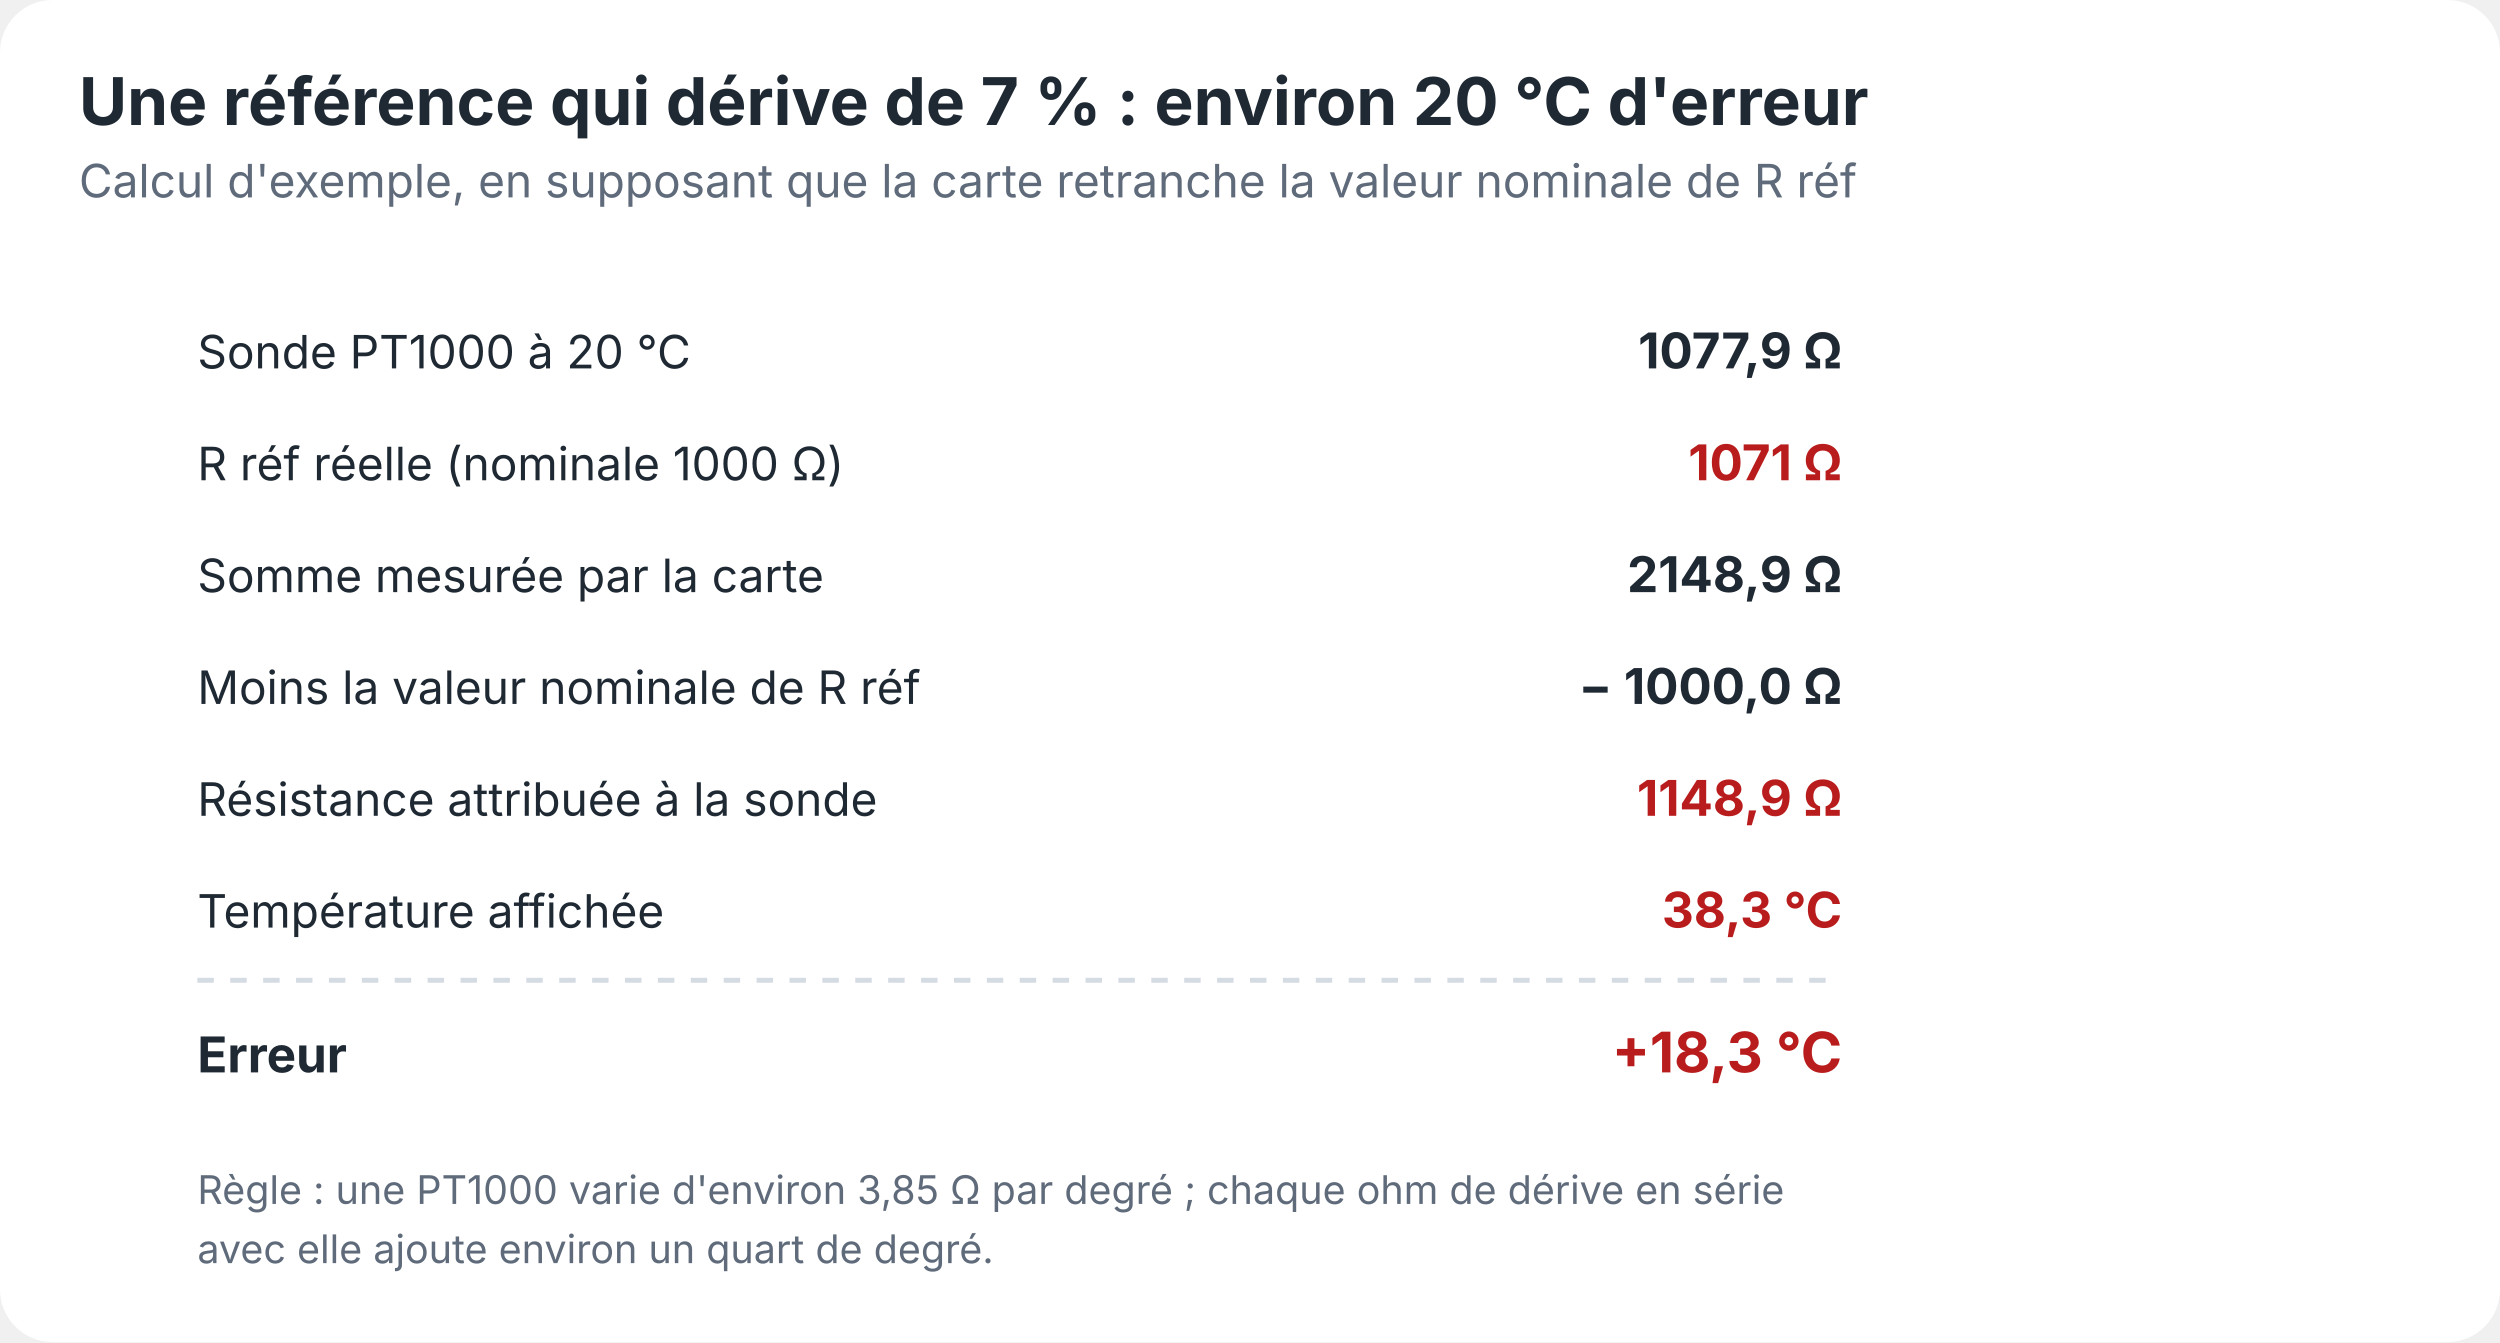
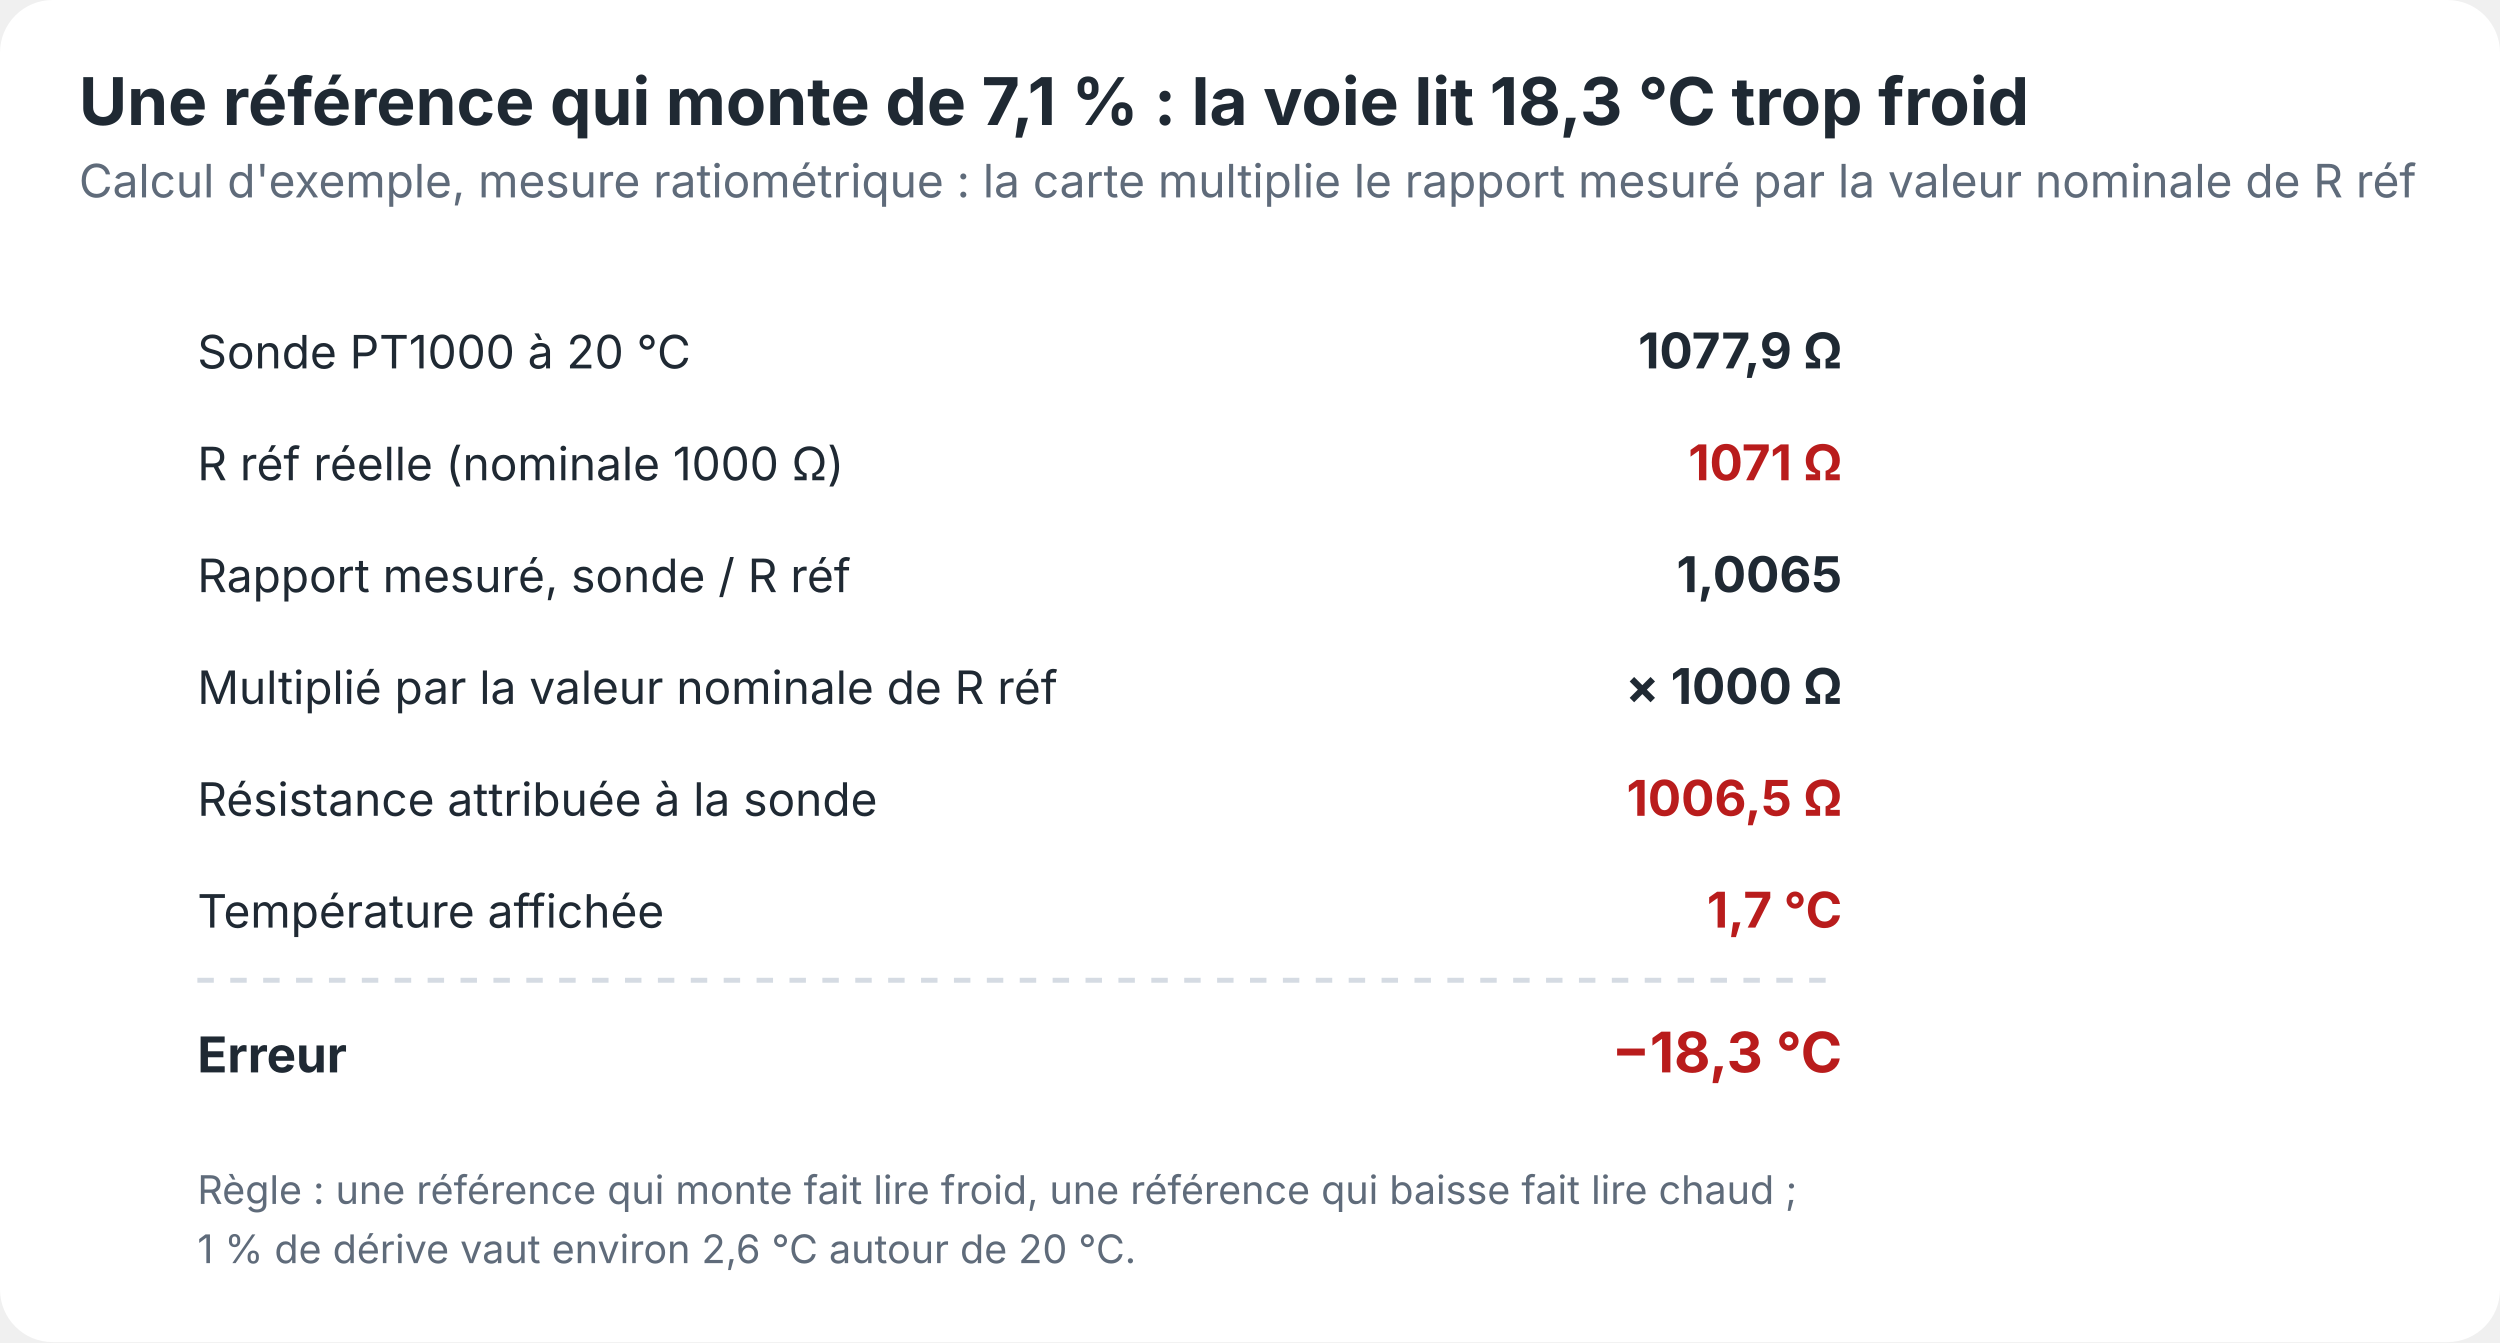
<svg xmlns="http://www.w3.org/2000/svg" viewBox="0 0 760 408" role="img" aria-labelledby="t d" font-family="system-ui, -apple-system, Segoe UI, sans-serif">
  <style>
    .bg{fill:#ffffff}.fg{fill:#1f2933}.mut{fill:#5f6b7a}
    .wire{stroke:#1f2933;stroke-width:3;fill:none;stroke-linecap:round;stroke-linejoin:round}
    .panel{fill:#f3f5f8;stroke:#d5dbe3}.grid{stroke:#d5dbe3;stroke-width:1.5;stroke-dasharray:5 5;fill:none}
    .ok{fill:#15803d}.no{fill:#b91c1c}.warn{fill:#b45309}.blue{fill:#2563eb}.amber{fill:#b45309}
    .blk{stroke:#20242b}.blkf{fill:#20242b}
    .flow{fill:none;stroke-width:4;stroke-linecap:round;stroke-dasharray:1 13;animation:run 1.1s linear infinite}
    .fb{stroke:#2563eb}.fa{stroke:#d97706}.fr{stroke:#dc2626}
    @keyframes run{to{stroke-dashoffset:-14}}
    @media (prefers-reduced-motion: reduce){.flow{animation:none}}
    @media (prefers-color-scheme: dark){
      .bg{fill:#0d1117}.fg{fill:#e6edf3}.mut{fill:#9aa7b4}.wire{stroke:#c9d1d9}
      .panel{fill:#161b22;stroke:#30363d}.grid{stroke:#30363d}
      .ok{fill:#4ade80}.no{fill:#f87171}.warn{fill:#fbbf24}.blue{fill:#60a5fa}.amber{fill:#fbbf24}
      .blk{stroke:#8b949e}.blkf{fill:#8b949e}.fb{stroke:#60a5fa}.fa{stroke:#fbbf24}.fr{stroke:#f87171}
    }
  </style>
  <rect class="bg" width="760" height="408" rx="16" />
-   <text class="fg" x="24" y="38" font-size="20" font-weight="700">Une référence qui dérive de 7 % : environ 20 °C d'erreur</text>
-   <text class="mut" x="24" y="60" font-size="14">Calcul d'exemple, en supposant que la carte retranche la valeur nominale de R réf</text>
+   <text class="fg" x="24" y="38" font-size="20" font-weight="700">Une référence qui monte de 7,1 % : la voie lit 18,3 °C trop froid</text>
+   <text class="mut" x="24" y="60" font-size="14">Calcul d'exemple, mesure ratiométrique : la carte multiplie le rapport mesuré par la valeur nominale de R réf</text>
  <text class="fg" x="60" y="112" font-size="14">Sonde PT1000 à 20 °C</text>
  <text class="fg" x="560" y="112" font-size="15" text-anchor="end" font-weight="700">1077,9 Ω</text>
  <text class="fg" x="60" y="146" font-size="14">R réf réelle (nominale 1000 Ω)</text>
  <text class="no" x="560" y="146" font-size="15" text-anchor="end" font-weight="700">1071 Ω</text>
-   <text class="fg" x="60" y="180" font-size="14">Somme mesurée par la carte</text>
-   <text class="fg" x="560" y="180" font-size="15" text-anchor="end" font-weight="700">2148,9 Ω</text>
-   <text class="fg" x="60" y="214" font-size="14">Moins la valeur nominale de R réf</text>
-   <text class="fg" x="560" y="214" font-size="15" text-anchor="end" font-weight="700">− 1000,0 Ω</text>
+   <text class="fg" x="60" y="180" font-size="14">Rapport mesuré, sonde / R réf</text>
+   <text class="fg" x="560" y="180" font-size="15" text-anchor="end" font-weight="700">1,0065</text>
+   <text class="fg" x="60" y="214" font-size="14">Multiplié par la valeur nominale de R réf</text>
+   <text class="fg" x="560" y="214" font-size="15" text-anchor="end" font-weight="700">× 1000 Ω</text>
  <text class="fg" x="60" y="248" font-size="14">Résistance attribuée à la sonde</text>
-   <text class="no" x="560" y="248" font-size="15" text-anchor="end" font-weight="700">1148,9 Ω</text>
+   <text class="no" x="560" y="248" font-size="15" text-anchor="end" font-weight="700">1006,5 Ω</text>
  <text class="fg" x="60" y="282" font-size="14">Température affichée</text>
-   <text class="no" x="560" y="282" font-size="15" text-anchor="end" font-weight="700">38,3 °C</text>
+   <text class="no" x="560" y="282" font-size="15" text-anchor="end" font-weight="700">1,7 °C</text>
  <path class="grid" d="M60 298 H560" />
  <text class="fg" x="60" y="326" font-size="15" font-weight="700">Erreur</text>
-   <text class="no" x="560" y="326" font-size="17" text-anchor="end" font-weight="700">+18,3 °C</text>
-   <text class="mut" x="60" y="366" font-size="12">Règle : une PT1000 varie d'environ 3,85 Ω par degré ; chaque ohm de dérive en série</text>
-   <text class="mut" x="60" y="384" font-size="12">avec elle ajoute environ un quart de degré.</text>
+   <text class="no" x="560" y="326" font-size="17" text-anchor="end" font-weight="700">−18,3 °C</text>
+   <text class="mut" x="60" y="366" font-size="12">Règle : une référence qui monte fait lire froid, une référence qui baisse fait lire chaud ;</text>
+   <text class="mut" x="60" y="384" font-size="12">1 % de dérive vaut environ 2,6 °C autour de 20 °C.</text>
</svg>
